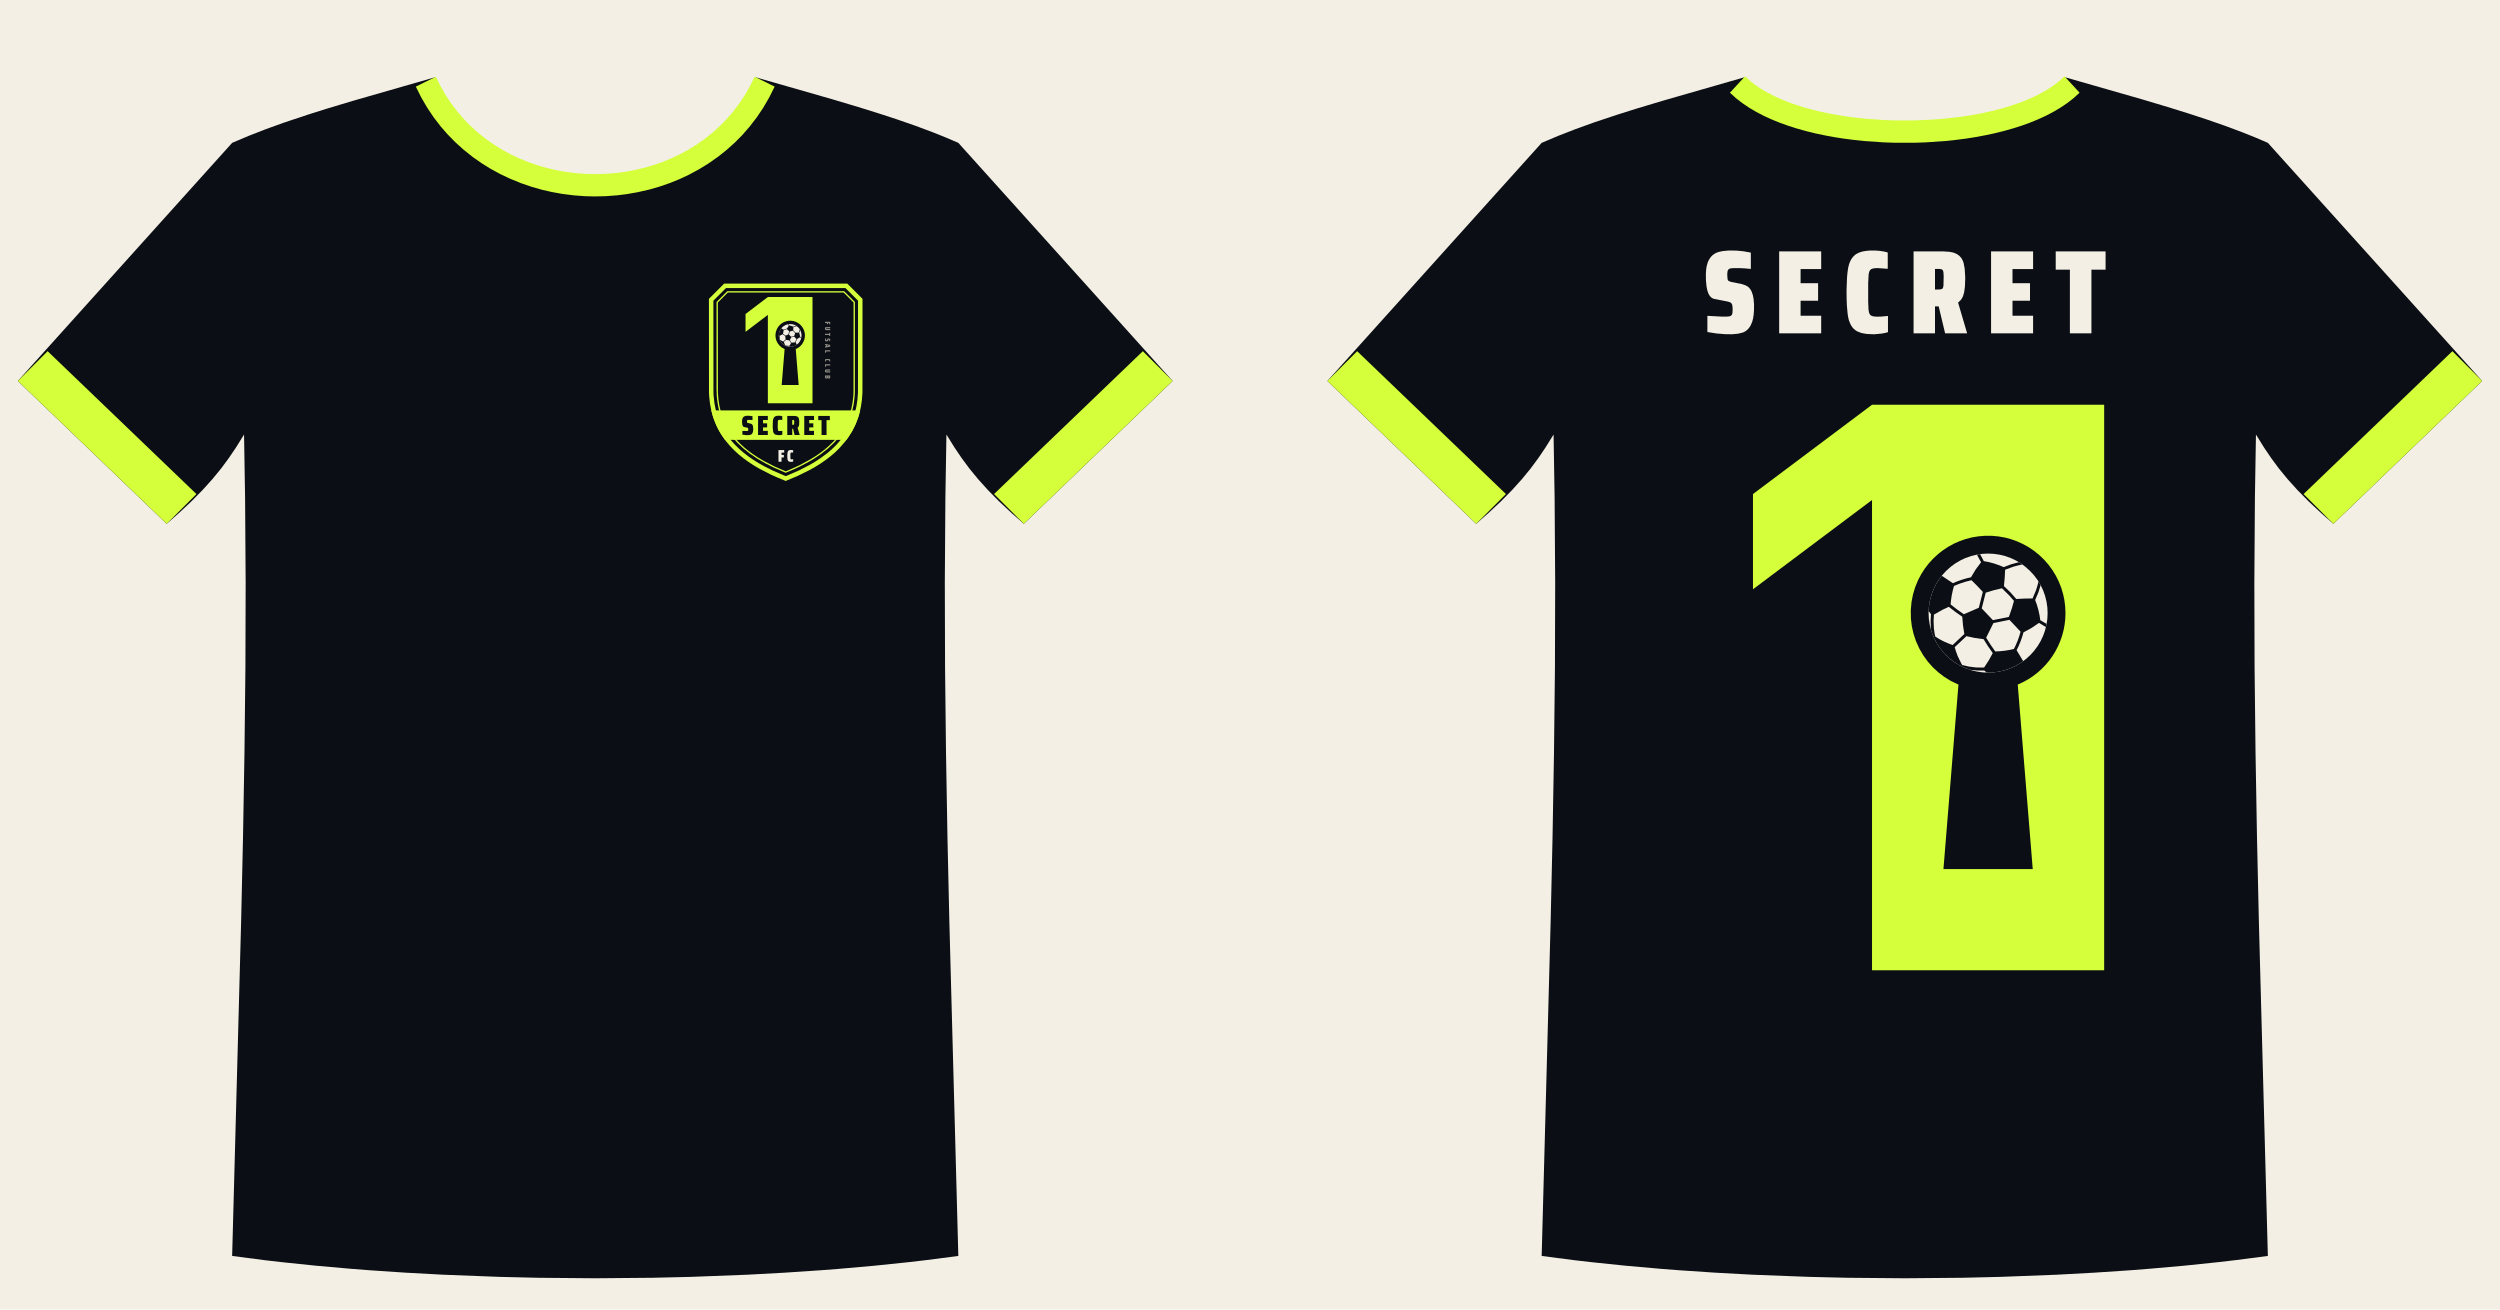
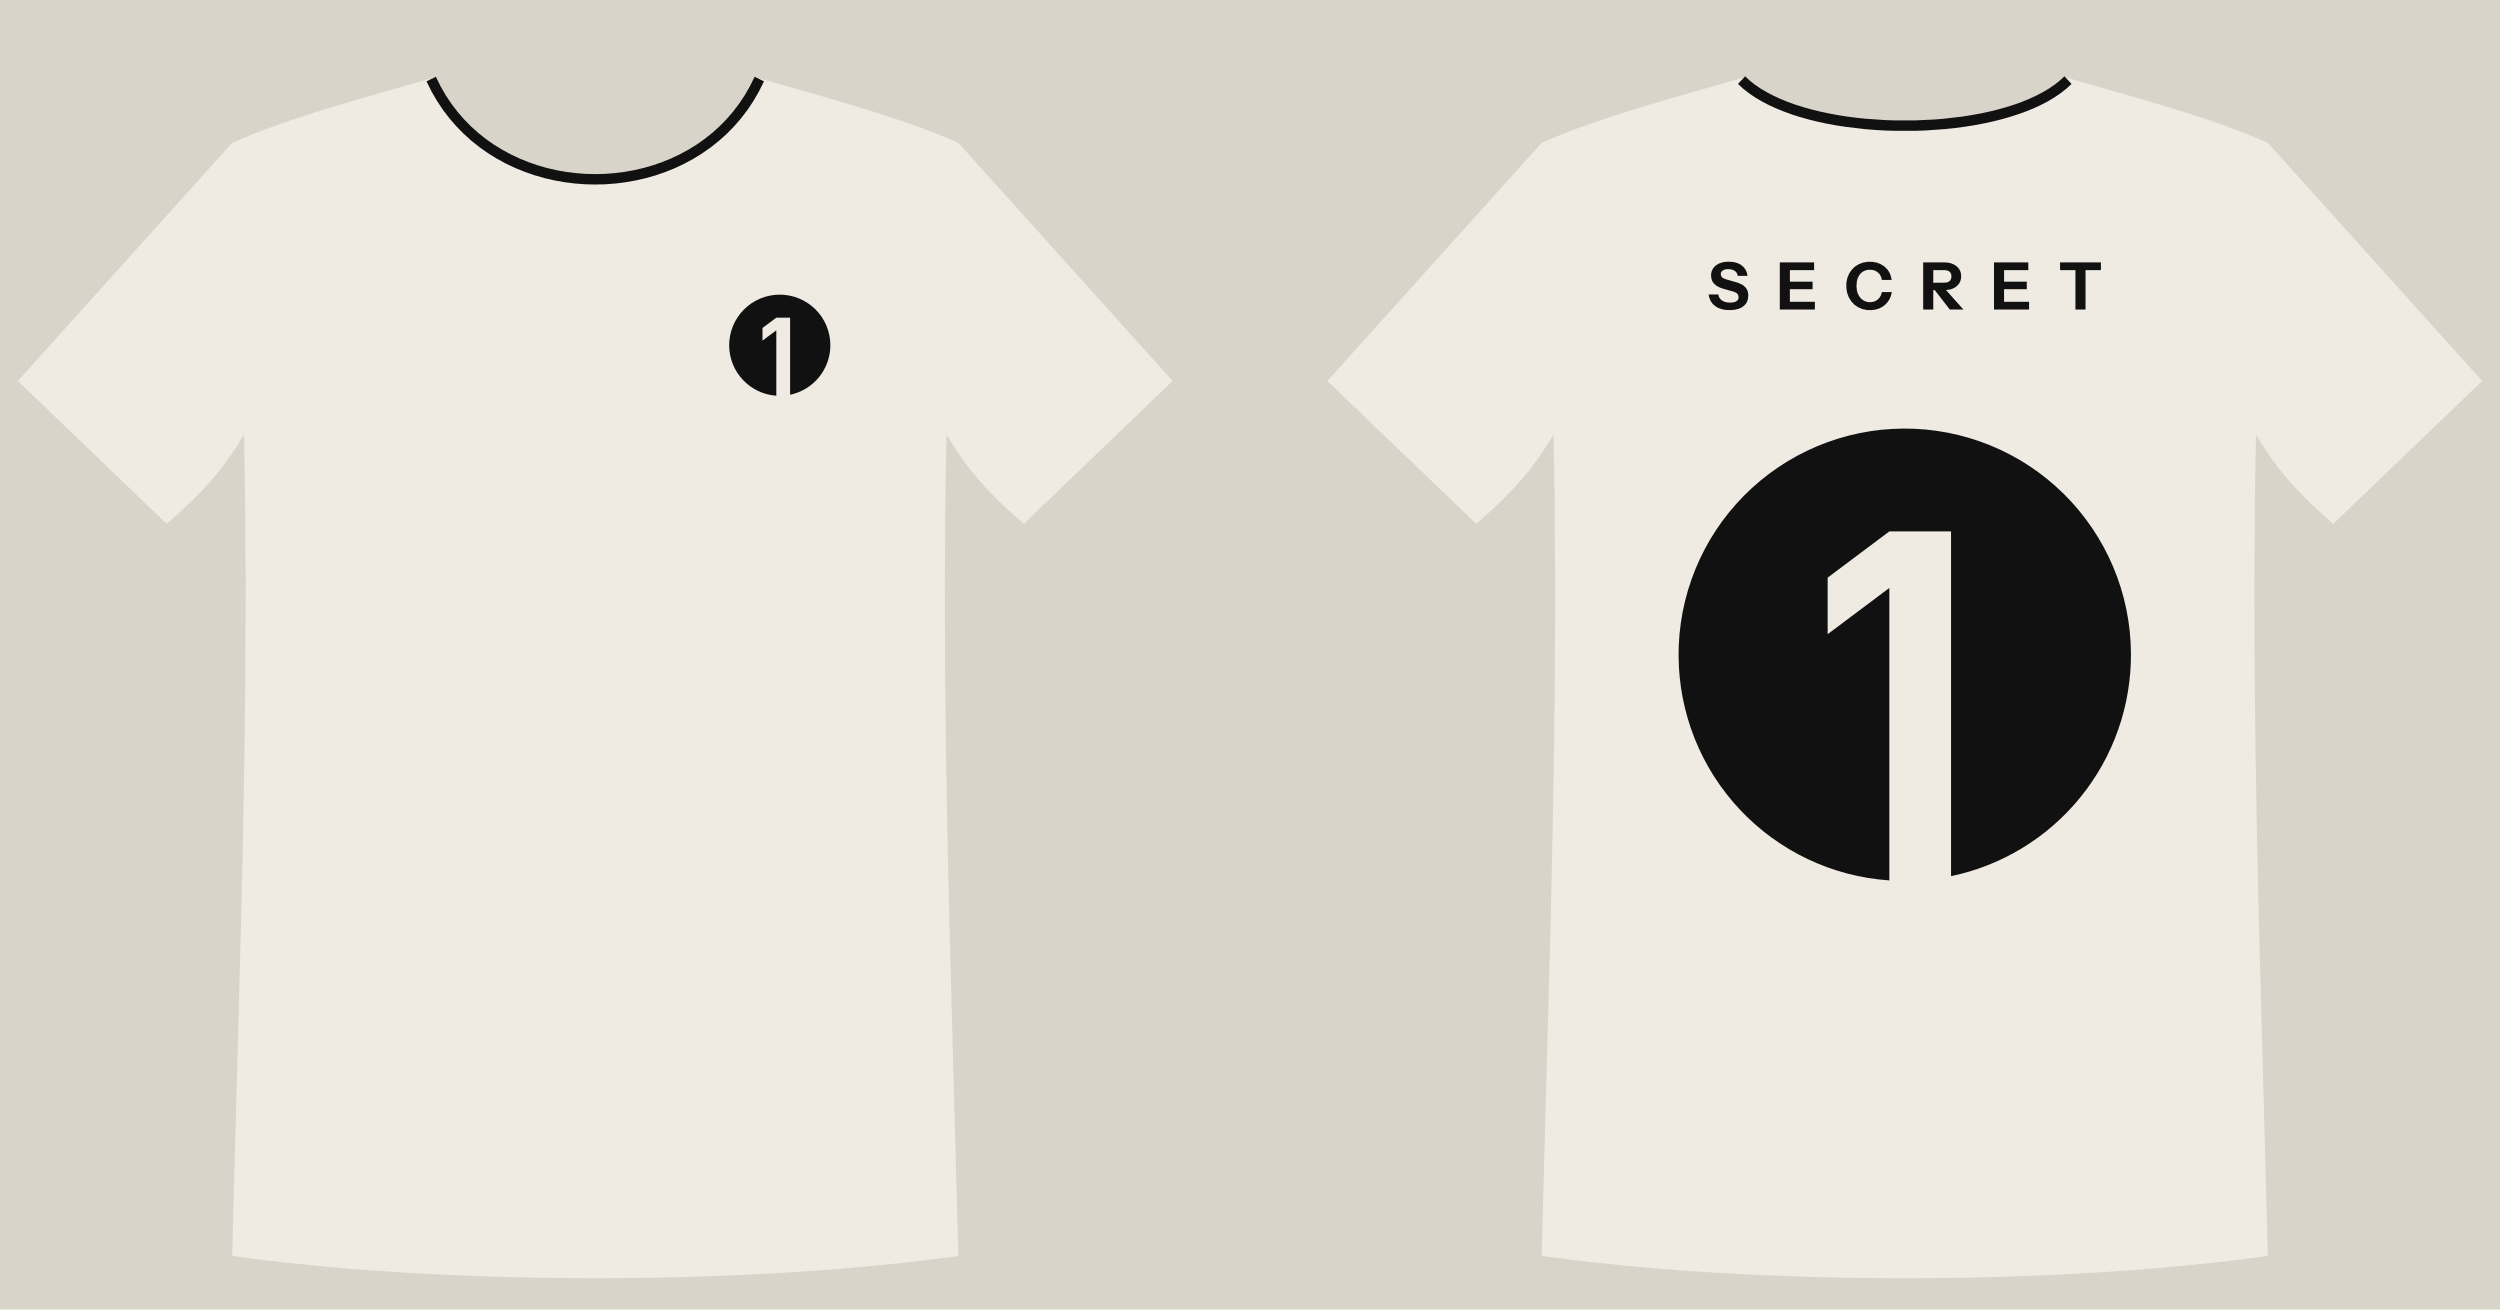
<svg xmlns="http://www.w3.org/2000/svg" viewBox="0 0 840 440">
-   <rect width="840" height="440" fill="#F3EFE4" />
-   <path fill="#0B0E14" fill-rule="evenodd" d="M146 26L147.59 29.22L149.35 32.27L151.27 35.16L153.34 37.88L155.56 40.44L157.92 42.83L160.4 45.06L162.99 47.12L165.7 49.02L168.5 50.75L171.39 52.32L174.37 53.72L177.41 54.96L180.52 56.03L183.69 56.94L186.9 57.68L190.14 58.26L193.41 58.67L196.7 58.92L200 59L203.3 58.92L206.59 58.67L209.86 58.26L213.1 57.68L216.31 56.94L219.48 56.03L222.59 54.96L225.63 53.72L228.61 52.32L231.5 50.75L234.3 49.02L237.01 47.12L239.6 45.06L242.08 42.83L244.44 40.44L246.66 37.88L248.73 35.16L250.65 32.27L252.41 29.22L254 26L279.47 33.3L288.34 35.95L295.09 38.05L301.54 40.16L307.72 42.31L313.62 44.52L317.88 46.23L322 48L394 128L344 176L340.03 172.51L335.67 168.44L331.9 164.61L328.61 160.96L325.71 157.42L323.12 153.92L320.73 150.39L318 146L317.65 167.24L317.46 195.77L317.54 224.41L317.86 253.02L318.35 281.44L318.98 309.54L322 422L311 423.42L305.35 424.08L293.8 425.28L281.93 426.33L275.89 426.8L263.62 427.62L251.15 428.3L232.14 429.03L219.33 429.33L200 429.5L180.67 429.33L167.86 429.03L148.85 428.3L136.38 427.62L124.11 426.8L118.07 426.33L106.2 425.28L94.65 424.08L89 423.43L78 422L81.02 309.54L81.65 281.44L82.14 253.02L82.46 224.41L82.54 195.77L82.35 167.24L82 146L79.27 150.39L76.88 153.92L74.29 157.42L71.39 160.96L68.1 164.61L64.33 168.44L59.97 172.51L56 176L6 128L78 48L83.52 45.66L89.3 43.41L95.33 41.23L103.27 38.58L109.95 36.47L118.72 33.84Z" />
-   <path fill="#D4FF3A" fill-rule="evenodd" d="M141.52 32.71L139.72 29.1L146.45 25.78L148.03 28.98L149.77 32.01L151.68 34.87L153.73 37.56L155.93 40.1L158.26 42.47L160.72 44.68L163.29 46.72L165.97 48.6L168.75 50.32L171.62 51.87L174.57 53.26L177.59 54.49L180.67 55.55L183.81 56.45L187 57.19L190.22 57.76L193.46 58.17L196.73 58.42L200 58.5L203.27 58.42L206.54 58.17L209.78 57.76L213 57.19L216.19 56.45L219.33 55.55L222.41 54.49L225.43 53.26L228.38 51.87L231.25 50.32L234.03 48.6L236.71 46.72L239.28 44.68L241.74 42.47L244.07 40.1L246.27 37.56L248.32 34.87L250.23 32.01L251.97 28.98L253.55 25.78L260.28 29.1L258.48 32.71L256.48 36.15L254.3 39.4L251.94 42.47L249.43 45.35L247.07 47.74L244.28 50.26L241.36 52.6L237.98 54.97L234.83 56.9L231.59 58.65L228.27 60.21L224.87 61.57L221.76 62.65L218.24 63.67L214.33 64.57L210.74 65.2L207.46 65.62L203.47 65.92L199.82 66L196.53 65.92L192.89 65.65L188.91 65.15L185.32 64.5L182.11 63.76L178.59 62.76L175.13 61.57L171.38 60.05L168.06 58.47L164.82 56.7L162.02 54.97L158.97 52.85L155.72 50.26L152.93 47.74L150.27 45.02L148.06 42.47L145.7 39.4L143.52 36.15Z" />
-   <path fill="#D4FF3A" fill-rule="evenodd" d="M394 128L344 176L334 166L384 118Z" />
-   <path fill="#D4FF3A" fill-rule="evenodd" d="M56 176L6 128L16 118L66 166Z" />
-   <path fill="#D4FF3A" fill-rule="evenodd" d="M243.3 95.3L284.7 95.3L289.8 100.4L289.78 131.97L289.6 134.4L289.26 136.72L288.75 138.91L288.44 139.96L287.71 141.98L287.29 142.95L286.35 144.81L285.28 146.57L284.08 148.23L282.07 150.54L280.61 151.97L279.04 153.32L277.39 154.58L275.66 155.78L273.85 156.9L271.98 157.95L268.08 159.88L264 161.6L260.93 160.33L258.93 159.42L255.07 157.43L253.24 156.35L251.47 155.19L249.77 153.96L248.16 152.65L246.65 151.26L245.23 149.79L243.92 148.23L242.72 146.57L241.65 144.81L240.71 142.95L239.91 140.99L239.56 139.96L238.98 137.83L238.55 135.57L238.29 133.2L238.22 131.97L238.2 100.4Z" />
-   <path fill="#0B0E14" fill-rule="evenodd" d="M243.92 96.8L284.08 96.8L288.3 101.02L288.28 131.91L288.11 134.24L287.78 136.44L287.3 138.51L287.01 139.51L286.32 141.41L285.04 144.08L284.03 145.74L282.9 147.3L280.99 149.5L279.59 150.86L278.1 152.15L275.68 153.95L273.97 155.07L272.19 156.13L268.43 158.07L264 159.99L259.57 158.07L256.73 156.63L254.91 155.61L253.16 154.52L251.49 153.37L249.9 152.15L248.41 150.86L247.01 149.5L245.71 148.06L243.97 145.74L242.96 144.08L242.07 142.33L241.32 140.47L240.99 139.51L240.44 137.49L240.03 135.35L239.79 133.09L239.72 131.91L239.7 101.02Z" />
-   <path fill="#D4FF3A" fill-rule="evenodd" d="M240.75 101.46L244.36 97.85L283.64 97.85L287.25 101.46L287.23 131.88L287.17 133.02L286.93 135.2L286.75 136.24L286.29 138.24L285.7 140.12L284.56 142.74L283.65 144.37L282.07 146.66L280.24 148.77L278.17 150.72L275.89 152.52L273.42 154.18L271.67 155.21L268.93 156.66L267.02 157.56L264 158.86L260.02 157.12L257.23 155.71L254.58 154.18L252.11 152.52L249.83 150.72L247.76 148.77L245.93 146.66L244.35 144.37L243.03 141.89L241.99 139.19L241.46 137.25L241.25 136.24L240.93 134.12L240.83 133.02L240.75 130.68ZM283.46 98.3L244.54 98.3L241.2 101.64L241.22 131.86L241.38 134.07L241.69 136.16L242.14 138.12L243.07 140.85L244.27 143.35L245.74 145.65L247.46 147.78L248.74 149.11L250.12 150.38L251.6 151.58L253.17 152.72L254.82 153.8L256.55 154.82L260.21 156.71L264 158.37L266.83 157.15L268.73 156.26L272.32 154.32L274.02 153.26L275.63 152.16L277.15 150.99L278.58 149.75L279.91 148.46L281.14 147.09L282.78 144.91L283.73 143.35L284.56 141.7L285.58 139.05L286.1 137.15L286.48 135.13L286.72 132.98L286.78 131.86L286.8 101.64Z" />
-   <path fill="#D4FF3A" fill-rule="evenodd" d="M284.4 147.8L243.6 147.8L242.17 145.7L241.16 143.89L240.71 142.95L239.91 140.99L239.56 139.96L238.99 137.9L289.01 137.9L288.44 139.96L288.09 140.99L287.29 142.95L286.35 144.81ZM249.44 146.05L250.76 146.21L251.84 146.18L252.43 145.98L252.82 145.55L253.01 144.99L253.08 144.33L253.05 143.46L252.9 142.88L252.7 142.58L252.41 142.4L251.11 142.06L251.02 141.92L251 141.59L251.04 141.23L251.23 141.08L252.84 141.12L252.84 139.84L251.7 139.69L250.64 139.72L250.01 139.93L249.77 140.13L249.57 140.4L249.38 140.93L249.32 141.53L249.38 142.48L249.54 143.07L249.7 143.31L249.93 143.45L251.27 143.76L251.39 143.94L251.41 144.38L251.36 144.69L251.17 144.82L249.44 144.78ZM257.99 146.15L257.99 144.77L256.38 144.77L256.38 143.6L257.75 143.6L257.75 142.23L256.38 142.23L256.38 141.13L257.99 141.13L257.99 139.75L254.71 139.75L254.71 146.15ZM261.72 146.22L262.36 146.17L262.86 146.06L262.86 144.79L261.78 144.83L261.53 144.76L261.41 144.61L261.31 143.58L261.36 141.48L261.47 141.2L261.67 141.09L262.06 141.05L262.84 141.11L262.84 139.84L262.24 139.71L261.55 139.68L260.99 139.73L260.55 139.86L260.23 140.07L259.95 140.44L259.79 140.86L259.68 141.51L259.63 143.49L259.76 144.95L259.9 145.38L260.06 145.66L260.34 145.92L260.71 146.1ZM266.98 146.15L268.7 146.15L267.99 143.75L268.36 143.29L268.52 142.63L268.54 141.38L268.39 140.53L268.24 140.26L268.04 140.05L267.49 139.81L266.97 139.75L264.52 139.75L264.52 146.15L266.19 146.15L266.19 144.05L266.48 144.05ZM273.51 146.15L273.51 144.77L271.9 144.77L271.9 143.6L273.27 143.6L273.27 142.23L271.9 142.23L271.9 141.13L273.51 141.13L273.51 139.75L270.23 139.75L270.23 146.15ZM277.72 146.15L277.72 141.17L278.83 141.17L278.83 139.75L274.93 139.75L274.93 141.17L276.04 141.17L276.04 146.15ZM266.19 142.73L266.19 141.12L266.71 141.15L266.81 141.24L266.86 141.46L266.82 142.57L266.67 142.71Z" />
-   <path fill="#D4FF3A" fill-rule="evenodd" d="M250.5 111.5L250.5 105.5L258 99.8L273 99.8L273 135.5L258 135.5L258 105.8ZM270.45 112.7L270.38 111.85L270.16 111.03L269.81 110.26L269.36 109.61L268.78 108.99L268.1 108.49L267.39 108.13L266.58 107.87L265.8 107.76L264.95 107.78L264.12 107.95L263.33 108.25L262.6 108.69L261.96 109.24L261.42 109.9L261.03 110.58L260.68 111.56L260.55 112.52L260.61 113.49L260.88 114.48L261.32 115.35L261.96 116.16L262.75 116.82L263.63 117.28L262.65 129.35L268.35 129.35L267.37 117.28L268.04 116.95L268.64 116.53L269.17 116.02L269.62 115.45L269.97 114.82L270.24 114.14L270.4 113.43Z" />
-   <path fill="#F3EFE4" fill-rule="evenodd" d="M269.32 112.7L269.25 113.43L269.03 114.16L268.67 114.84L268.2 115.4L267.64 115.87L266.96 116.23L266.23 116.45L265.5 116.53L264.77 116.45L264.04 116.23L263.36 115.87L262.8 115.4L262.33 114.84L261.97 114.16L261.75 113.46L261.68 112.7L261.75 111.97L261.97 111.24L262.33 110.56L262.8 110L263.36 109.53L264.04 109.17L264.74 108.95L265.5 108.88L266.26 108.95L266.96 109.17L267.64 109.53L268.2 110L268.67 110.56L269.03 111.24L269.25 111.97Z" />
-   <path fill="#0B0E14" fill-rule="evenodd" d="M261.7 112.6L261.73 112.07L261.89 111.42L262.15 110.85L262.52 110.3L263.24 110.78L264.4 110.4L265.05 109.43L264.78 108.94L264.98 108.91L265.22 109.36L265.88 109.51L266.5 109.75L267.48 109.43L267.69 109.57L267.91 109.73L268.27 110.07L268.62 110.48L268.2 110L267.71 109.58L266.59 109.91L266.52 110.96L267.31 111.79L268.36 111.76L268.74 110.66L268.88 110.9L268.52 111.86L268.73 112.5L268.85 113.16L269.26 113.4L269.22 113.6L268.77 113.33L267.77 113.94L267.33 115.08L267.75 115.79L267.24 116.11L266.65 116.35L266.03 116.49L265.41 116.52L265.26 116.39L264.33 116.34L263.94 116.19L263.28 115.81L262.73 115.33L262.26 114.73L261.92 114.04L261.82 113.6L261.83 112.77ZM264.43 110.59L264.33 110.61L263.64 110.82L263.3 110.99L263.09 112.14L263.94 112.77L264.9 112.36L265.16 111.34ZM265.35 111.39L265.09 112.4L265.81 113.15L266.83 112.95L267.16 111.91L266.39 111.11ZM265.86 113.34L265.38 114.28L265.96 115.16L267.16 115.01L267.59 113.9L266.87 113.13ZM262.02 112.8L262.04 113.87L262.1 114.21L262.66 114.52L263.22 114.75L263.97 114.04L263.84 112.93L262.98 112.3ZM264.13 114.19L263.35 114.89L263.77 115.92L263.83 116.04L264.26 116.14L265.24 116.2L265.8 115.27L265.21 114.38Z" />
-   <path fill="#F3EFE4" fill-rule="evenodd" d="M265.79 155.2L265.14 155.1L264.93 154.98L264.74 154.77L264.58 154.22L264.53 153.19L264.58 152.16L264.75 151.61L264.93 151.4L265.15 151.28L265.79 151.18L266.5 151.28L266.5 152.06L265.85 152.04L265.7 152.09L265.62 152.18L265.56 152.8L265.59 154.09L265.66 154.26L265.78 154.33L266.51 154.32L266.51 155.09ZM261.57 155.15L261.57 151.23L263.49 151.23L263.49 152.07L262.6 152.07L262.6 152.86L263.37 152.86L263.37 153.7L262.6 153.7L262.6 155.15Z" />
-   <path fill="#8E8B84" fill-rule="evenodd" d="M277.87 108.54L277.2 108.54L277.2 108.13L278.95 108.13L278.95 108.97L278.61 108.97L278.61 108.54L278.22 108.54L278.22 108.91L277.87 108.91ZM278.59 112.56L277.2 112.56L277.2 112.15L278.59 112.15L278.59 111.83L278.95 111.83L278.95 112.87L278.59 112.87ZM277.22 113.77L277.55 113.74L277.54 114.24L277.7 114.31L277.87 114.27L277.96 113.88L278.06 113.77L278.41 113.71L278.76 113.77L278.9 113.88L278.96 114.04L278.93 114.65L278.61 114.65L278.62 114.19L278.45 114.12L278.31 114.15L278.22 114.52L278.1 114.66L277.76 114.72L277.38 114.65L277.26 114.56L277.2 114.4ZM278.95 115.88L278.95 116.48L277.2 116.81L277.2 116.4L277.53 116.35L277.53 116L277.2 115.95L277.2 115.54ZM277.87 116.05L277.87 116.29L278.58 116.18ZM277.56 118.1L277.56 118.52L277.2 118.52L277.2 117.69L278.95 117.69L278.95 118.1ZM277.21 120.91L277.3 120.74L277.48 120.64L277.8 120.6L278.72 120.66L278.9 120.8L278.97 121.08L278.93 121.45L278.61 121.45L278.61 121.11L278.49 121.02L277.6 121.04L277.53 121.15L277.54 121.46L277.23 121.46ZM277.56 123.22L277.2 123.22L277.2 122.39L278.95 122.39L278.95 122.8L277.56 122.8ZM277.2 126.78L277.2 126.15L278.95 126.15L278.95 126.9L278.87 127.07L278.73 127.17L278.29 127.18L278.09 126.97L277.92 127.18L277.49 127.2L277.27 127.06ZM277.9 126.78L277.92 126.55L277.55 126.55L277.56 126.77ZM278.59 126.77L278.61 126.55L278.25 126.55L278.27 126.76ZM278.95 110.54L278.95 110.95L277.44 110.91L277.24 110.77L277.18 110.41L277.24 110.06L277.43 109.92L278.95 109.88L278.95 110.29L277.54 110.32L277.55 110.52ZM278.95 124.77L278.95 125.18L277.44 125.14L277.24 125L277.18 124.64L277.24 124.29L277.43 124.14L278.95 124.11L278.95 124.51L277.54 124.55L277.55 124.74Z" />
-   <path fill="#0B0E14" fill-rule="evenodd" d="M586 26L587.59 27.46L589.35 28.85L591.27 30.16L593.34 31.4L595.56 32.56L597.92 33.65L600.4 34.66L602.99 35.6L605.7 36.46L608.5 37.25L611.39 37.96L614.37 38.6L617.41 39.16L620.52 39.65L623.69 40.06L630.14 40.66L633.41 40.85L640 41L646.59 40.85L649.86 40.66L656.31 40.06L659.48 39.65L662.59 39.16L665.63 38.6L668.61 37.96L671.5 37.25L674.3 36.46L677.01 35.6L679.6 34.66L682.08 33.65L684.44 32.56L686.66 31.4L688.73 30.16L690.65 28.85L692.41 27.46L694 26L719.47 33.3L728.34 35.95L735.09 38.05L741.54 40.16L747.72 42.31L753.62 44.52L757.88 46.23L762 48L834 128L784 176L780.03 172.51L775.67 168.44L771.9 164.61L768.61 160.96L765.71 157.42L763.12 153.92L760.73 150.39L758 146L757.65 167.24L757.46 195.77L757.54 224.41L757.86 253.02L758.35 281.44L758.98 309.54L762 422L751 423.42L745.35 424.08L733.8 425.28L721.93 426.33L715.89 426.8L703.62 427.62L691.15 428.3L672.14 429.03L659.33 429.33L640 429.5L620.67 429.33L607.86 429.03L588.85 428.3L576.38 427.62L564.11 426.8L558.07 426.33L546.2 425.28L534.65 424.08L529 423.43L518 422L521.02 309.54L521.65 281.44L522.14 253.02L522.46 224.41L522.54 195.77L522.35 167.24L522 146L519.27 150.39L516.88 153.92L514.29 157.42L511.39 160.96L508.1 164.61L504.33 168.44L499.97 172.51L496 176L446 128L518 48L523.52 45.66L529.3 43.41L535.33 41.23L543.27 38.58L549.95 36.47L558.72 33.84Z" />
-   <path fill="#D4FF3A" fill-rule="evenodd" d="M583.25 32.96L581.26 31.15L586.34 25.63L587.91 27.08L589.64 28.45L591.54 29.74L593.59 30.96L595.78 32.11L598.12 33.19L600.57 34.2L603.15 35.13L605.84 35.98L608.63 36.77L611.51 37.48L614.47 38.11L617.5 38.67L620.6 39.16L623.75 39.57L626.94 39.9L633.43 40.35L636.71 40.46L643.29 40.46L649.83 40.16L653.06 39.9L659.4 39.16L662.5 38.67L665.53 38.11L668.49 37.48L671.37 36.77L674.16 35.98L676.85 35.13L679.43 34.2L681.88 33.19L684.22 32.11L686.41 30.96L688.46 29.74L690.36 28.45L692.09 27.08L693.66 25.63L698.74 31.15L696.75 32.96L694.6 34.63L692.32 36.17L689.9 37.6L687.37 38.92L684.73 40.13L681.98 41.25L679.13 42.27L676.43 43.13L673.39 43.99L670.07 44.81L666.9 45.48L663.67 46.08L660.56 46.57L657.22 47L653.67 47.38L646.99 47.84L643.38 47.96L636.62 47.96L633.01 47.84L626.33 47.38L622.96 47.02L619.44 46.57L616.14 46.05L613.1 45.48L609.93 44.81L606.83 44.05L603.57 43.13L600.87 42.27L598.02 41.25L595.27 40.13L592.63 38.92L590.1 37.6L587.68 36.17L585.4 34.63Z" />
-   <path fill="#D4FF3A" fill-rule="evenodd" d="M834 128L784 176L774 166L824 118Z" />
-   <path fill="#D4FF3A" fill-rule="evenodd" d="M496 176L446 128L456 118L506 166Z" />
-   <path fill="#F3EFE4" fill-rule="evenodd" d="M573.68 111.56L573.68 106.12L578.62 106.39L580.23 106.38L581.11 106.29L581.6 106.1L581.94 105.72L582.09 105.22L582.16 104.26L582.14 103.27L582.04 102.5L581.88 102.08L581.55 101.71L581.12 101.5L580.43 101.31L575.78 100.39L575.16 100.08L574.81 99.78L574.49 99.42L574.08 98.75L573.67 97.62L573.39 96.23L573.19 94.11L573.17 92.15L573.25 90.76L573.42 89.53L573.81 88.13L574.22 87.26L574.71 86.52L575.07 86.09L575.47 85.71L576.12 85.24L576.6 84.98L577.36 84.69L578.83 84.36L580.91 84.17L583.4 84.2L585.77 84.43L588.28 84.88L588.28 90.36L586.2 90.17L584.43 90.09L582.48 90.09L581.37 90.19L580.88 90.41L580.55 90.83L580.41 91.4L580.36 92.4L580.46 93.8L580.62 94.18L580.84 94.41L581.65 94.73L585.07 95.4L586.46 95.85L587.18 96.24L587.69 96.66L588.14 97.23L588.54 97.94L588.96 99.17L589.2 100.42L589.35 102.26L589.34 104.19L589.23 105.71L589.03 107.03L588.73 108.17L588.19 109.4L587.87 109.91L587.34 110.58L586.55 111.26L585.64 111.72L584.01 112.12L582 112.31L579.61 112.28L576.69 112.04ZM611.92 106.08L611.92 112L597.8 112L597.8 84.48L611.92 84.48L611.92 90.4L605 90.4L605 95.16L610.88 95.16L610.88 101.04L605 101.04L605 106.08ZM629.65 112.32L627.21 112.21L625.47 111.9L624.07 111.36L623.5 111.02L622.76 110.39L622.33 109.89L621.79 109.02L621.24 107.65L621.04 106.86L620.81 105.5L620.55 102.64L620.47 100.58L620.44 97.44L620.6 93.23L620.76 91.52L620.97 90.07L621.26 88.85L621.52 88.12L621.99 87.16L622.58 86.33L623.28 85.65L623.82 85.28L624.77 84.82L625.9 84.48L627.23 84.27L628.21 84.19L629.88 84.17L631.49 84.28L633.2 84.55L634.28 84.84L634.28 90.32L630.91 90.08L629.91 90.12L629.23 90.24L628.63 90.49L628.31 90.81L628.07 91.28L627.87 92.1L627.71 95.09L627.71 101.39L627.82 104L627.94 104.76L628.12 105.36L628.38 105.79L628.63 106L629.09 106.21L629.72 106.34L630.53 106.4L631.92 106.38L634.36 106.16L634.36 111.6L633.48 111.85L632.2 112.09ZM660.96 112L653.56 112L651.4 102.96L650.16 102.96L650.16 112L642.96 112L642.96 84.48L653.08 84.48L655.06 84.61L656.38 84.88L657.45 85.33L658.3 85.92L658.83 86.48L659.13 86.89L659.5 87.59L659.78 88.38L660.14 90.31L660.32 93.24L660.23 96.14L659.97 98.13L659.59 99.48L659.25 100.18L658.83 100.8L657.92 101.68ZM650.16 90.36L650.16 97.28L651.59 97.27L652.3 97.17L652.58 97.04L652.78 96.8L652.92 96.42L653.01 95.9L653.07 92.88L653.02 91.71L652.9 91.04L652.66 90.64L652.27 90.45L651.61 90.37ZM683.12 106.08L683.12 112L669 112L669 84.48L683.12 84.48L683.12 90.4L676.2 90.4L676.2 95.16L682.08 95.16L682.08 101.04L676.2 101.04L676.2 106.08ZM702.72 90.6L702.72 112L695.48 112L695.48 90.6L690.72 90.6L690.72 84.48L707.48 84.48L707.48 90.6Z" />
-   <path fill="#D4FF3A" fill-rule="evenodd" d="M589 198L589 166L629 136L707 136L707 326L629 326L629 168ZM694 206L693.9 203.77L693.62 201.55L693.22 199.68L692.59 197.54L691.77 195.46L690.78 193.46L689.62 191.56L688.3 189.75L686.83 188.07L685.22 186.52L683.49 185.12L681.64 183.86L679.69 182.78L677.65 181.86L675.55 181.12L673.7 180.63L671.5 180.24L669.28 180.03L667.04 180.02L664.82 180.2L662.62 180.56L660.45 181.12L658.35 181.86L656.6 182.63L654.63 183.7L652.77 184.93L651.26 186.11L649.62 187.62L648.11 189.26L646.74 191.03L645.54 192.91L644.5 194.88L643.52 197.24L642.78 199.68L642.28 202.19L642.02 205.04L642.07 207.91L642.38 210.45L642.94 212.93L643.74 215.36L644.92 217.97L646.21 220.18L647.7 222.25L649.39 224.16L651.26 225.89L653.29 227.44L655.46 228.78L658.04 230.02L653 292L683 292L677.96 230.02L679.69 229.22L681.37 228.3L682.97 227.26L684.49 226.1L685.93 224.83L687.26 223.46L688.5 222L689.62 220.44L690.62 218.82L691.5 217.12L692.26 215.36L692.88 213.55L693.37 211.7L693.72 209.81L693.93 207.91Z" />
-   <path fill="#F3EFE4" fill-rule="evenodd" d="M688 206L687.91 207.92L687.63 209.82L687.13 211.85L686.48 213.65L685.66 215.39L684.68 217.04L683.43 218.72L682.14 220.14L680.72 221.43L679.18 222.58L677.39 223.66L675.65 224.48L673.68 225.18L671.82 225.63L669.92 225.91L668 226L666.08 225.91L664.18 225.63L662.32 225.18L660.35 224.48L658.61 223.66L656.96 222.68L655.41 221.54L653.86 220.14L652.57 218.72L651.32 217.04L650.34 215.39L649.52 213.65L648.87 211.85L648.37 209.82L648.09 207.92L648 206L648.09 204.08L648.37 202.18L648.87 200.15L649.52 198.35L650.34 196.61L651.32 194.96L652.57 193.28L653.86 191.86L655.41 190.46L656.96 189.32L658.61 188.34L660.35 187.52L662.32 186.82L664.18 186.37L666.08 186.09L668 186L669.92 186.09L671.82 186.37L673.68 186.82L675.65 187.52L677.39 188.34L679.04 189.32L680.59 190.46L682.14 191.86L683.43 193.28L684.68 194.96L685.66 196.61L686.48 198.35L687.13 200.15L687.63 202.18L687.91 204.08Z" />
-   <path fill="#0B0E14" fill-rule="evenodd" d="M648.01 205.31L648.03 204.95L648.27 202.7L648.64 200.99L649.15 199.32L649.8 197.71L650.51 196.3L651.42 194.82L652.43 193.45L656.18 195.96L657.51 195.39L659.15 194.8L660.82 194.31L662.25 193.97L663.83 191.34L665.64 188.92L664.24 186.36L665.3 186.18L666.56 188.54L668.14 188.84L669.97 189.32L671.75 189.93L673.24 190.55L675.79 189.59L678.35 188.89L679.47 189.62L680.59 190.46L681.64 191.37L682.51 192.23L683.43 193.28L684.3 194.41L683.19 193.03L682.11 191.88L680.97 190.82L679.53 189.67L678.11 189.97L676.49 190.41L673.72 191.43L673.58 194.16L673.32 196.92L675.48 199.01L677.46 201.26L680.23 201.12L682.95 201.08L684.09 198.34L684.59 196.74L684.93 195.36L685.66 196.61L684.88 199.09L683.81 201.6L684.37 203.12L684.9 204.94L685.3 206.79L685.53 208.38L687.67 209.64L687.44 210.69L685.1 209.29L682.59 211L679.89 212.48L679.48 213.89L678.9 215.54L678.22 217.16L677.58 218.46L679.79 222.16L678.45 223.05L677.08 223.82L675.65 224.48L674.01 225.07L672.33 225.53L670.78 225.81L669.22 225.96L667.55 225.99L666.74 225.3L664.42 225.3L661.88 225.04L659.87 224.27L658.15 223.41L656.53 222.38L654.88 221.09L653.49 219.77L652.13 218.18L651.04 216.6L650.02 214.77L649.27 213L648.86 211.8L648.75 210.72L648.68 208.66L648.81 206.37ZM672.65 197.66L669.89 198.32L667.2 199.14L665.86 204.43L669.61 208.37L674.96 207.29L675.27 206.46L676.03 204.25L676.69 201.89L675.03 199.99ZM675.17 208.26L669.78 209.36L667.35 214.27L668.81 216.6L670.4 218.88L671.82 218.82L673.53 218.65L675.23 218.38L676.67 218.05L677.31 216.75L677.97 215.18L678.52 213.59L678.91 212.25ZM658.27 196.17L656.54 196.89L656.15 198.31L655.79 199.99L655.54 201.68L655.41 203.09L657.6 204.8L659.85 206.38L664.88 204.21L666.23 198.88L664.37 196.89L662.42 194.95L660.27 195.5ZM654.86 203.94L654.74 203.92L652.64 204.9L649.8 206.51L649.68 208.67L649.79 211.14L649.99 212.62L650.23 213.87L651.57 214.71L653.15 215.54L654.77 216.24L656.09 216.73L660.02 213.03L659.57 210.15L659.32 207.22L657.01 205.6ZM660.71 213.75L656.78 217.45L657.18 218.8L657.79 220.45L658.95 222.85L659.29 223.45L661.5 223.96L663.98 224.27L666.65 224.3L668.23 221.89L669.57 219.44L667.98 217.15L666.48 214.76L663.57 214.36Z" />
+   <rect width="840" height="440" fill="#D9D4CA" />
+   <path fill="#EFEBE3" fill-rule="evenodd" d="M146 26L147.59 29.22L149.35 32.27L151.27 35.16L153.34 37.88L155.56 40.44L157.92 42.83L160.4 45.06L162.99 47.12L165.7 49.02L168.5 50.75L171.39 52.32L174.37 53.72L177.41 54.96L180.52 56.03L183.69 56.94L186.9 57.68L190.14 58.26L193.41 58.67L196.7 58.92L200 59L203.3 58.92L206.59 58.67L209.86 58.26L213.1 57.68L216.31 56.94L219.48 56.03L222.59 54.96L225.63 53.72L228.61 52.32L231.5 50.75L234.3 49.02L237.01 47.12L239.6 45.06L242.08 42.83L244.44 40.44L246.66 37.88L248.73 35.16L250.65 32.27L252.41 29.22L254 26L279.47 33.3L288.34 35.95L295.09 38.05L301.54 40.16L307.72 42.31L313.62 44.52L317.88 46.23L322 48L394 128L344 176L340.03 172.51L335.67 168.44L331.9 164.61L328.61 160.96L325.71 157.42L323.12 153.92L320.73 150.39L318 146L317.65 167.24L317.46 195.77L317.54 224.41L317.86 253.02L318.35 281.44L318.98 309.54L322 422L311 423.42L305.35 424.08L293.8 425.28L281.93 426.33L275.89 426.8L263.62 427.62L251.15 428.3L232.14 429.03L219.33 429.33L200 429.5L180.67 429.33L167.86 429.03L148.85 428.3L136.38 427.62L124.11 426.8L118.07 426.33L106.2 425.28L94.65 424.08L89 423.43L78 422L81.02 309.54L81.65 281.44L82.14 253.02L82.46 224.41L82.54 195.77L82.35 167.24L82 146L79.27 150.39L76.88 153.92L74.29 157.42L71.39 160.96L68.1 164.61L64.33 168.44L59.97 172.51L56 176L6 128L78 48L83.52 45.66L89.3 43.41L95.33 41.23L103.27 38.58L109.95 36.47L118.72 33.84Z" />
+   <path fill="#111111" fill-rule="evenodd" d="M144.99 30.72L143.31 27.33L146.45 25.78L148.03 28.98L149.77 32.01L151.68 34.87L153.73 37.56L155.93 40.1L158.26 42.47L160.72 44.68L163.29 46.72L165.97 48.6L168.75 50.32L171.62 51.87L174.57 53.26L177.59 54.49L180.67 55.55L183.81 56.45L187 57.19L190.22 57.76L193.46 58.17L196.73 58.42L200 58.5L203.27 58.42L206.54 58.17L209.78 57.76L213 57.19L216.19 56.45L219.33 55.55L222.41 54.49L225.43 53.26L228.38 51.87L231.25 50.32L234.03 48.6L236.71 46.72L239.28 44.68L241.74 42.47L244.07 40.1L246.27 37.56L248.32 34.87L250.23 32.01L251.97 28.98L253.55 25.78L256.69 27.33L255.01 30.72L253.15 33.93L251.12 36.98L248.92 39.85L246.58 42.54L244.09 45.06L241.61 47.29L238.87 49.47L235.88 51.57L232.93 53.39L229.89 55.03L226.76 56.5L223.56 57.79L220.45 58.87L217.14 59.82L213.63 60.63L210.23 61.23L206.96 61.65L203.37 61.92L199.92 62L196.63 61.92L193.19 61.66L189.61 61.21L186.22 60.6L183.01 59.86L179.7 58.91L176.44 57.79L173.09 56.43L169.96 54.96L166.92 53.3L164.12 51.57L161.27 49.58L158.39 47.29L155.78 44.93L153.3 42.4L151.08 39.85L148.88 36.98L146.85 33.93Z" />
+   <path fill="#111111" fill-rule="evenodd" d="M279 115.9L278.95 117.35L278.77 118.8L278.46 120.23L278.04 121.63L277.5 122.98L276.84 124.29L276.08 125.53L275.21 126.7L274.24 127.8L273.18 128.8L272.04 129.72L270.83 130.53L269.55 131.23L268.22 131.82L266.83 132.3L265.48 132.64L265.48 106.73L260.84 106.73L256.2 110.2L256.2 114.45L260.84 110.98L260.84 132.96L259.2 132.77L257.67 132.44L256.17 131.97L254.73 131.37L253.35 130.63L252.04 129.78L250.82 128.8L249.62 127.65L248.6 126.46L247.69 125.18L246.86 123.74L246.22 122.31L245.7 120.83L245.33 119.32L245.08 117.67L245 116.1L245.07 114.44L245.31 112.79L245.7 111.17L246.25 109.59L246.96 108.08L247.81 106.64L248.79 105.3L249.91 104.05L251.13 102.93L252.47 101.92L253.89 101.06L255.4 100.33L256.97 99.76L258.58 99.35L260.23 99.09L261.9 99L263.56 99.07L265.21 99.31L266.83 99.7L268.41 100.25L269.92 100.96L271.36 101.81L272.7 102.79L273.95 103.91L275.07 105.13L276.08 106.47L276.94 107.89L277.67 109.4L278.24 110.97L278.65 112.58L278.91 114.23Z" />
+   <path fill="#EFEBE3" fill-rule="evenodd" d="M586 26L587.59 27.46L589.35 28.85L591.27 30.16L593.34 31.4L595.56 32.56L597.92 33.65L600.4 34.66L602.99 35.6L605.7 36.46L608.5 37.25L611.39 37.96L614.37 38.6L617.41 39.16L620.52 39.65L623.69 40.06L630.14 40.66L633.41 40.85L640 41L646.59 40.85L649.86 40.66L656.31 40.06L659.48 39.65L662.59 39.16L665.63 38.6L668.61 37.96L671.5 37.25L674.3 36.46L677.01 35.6L679.6 34.66L682.08 33.65L684.44 32.56L686.66 31.4L688.73 30.16L690.65 28.85L692.41 27.46L694 26L719.47 33.3L728.34 35.95L735.09 38.05L741.54 40.16L747.72 42.31L753.62 44.52L757.88 46.23L762 48L834 128L784 176L780.03 172.51L775.67 168.44L771.9 164.61L768.61 160.96L765.71 157.42L763.12 153.92L760.73 150.39L758 146L757.65 167.24L757.46 195.77L757.54 224.41L757.86 253.02L758.35 281.44L758.98 309.54L762 422L751 423.42L745.35 424.08L733.8 425.28L721.93 426.33L715.89 426.8L703.62 427.62L691.15 428.3L672.14 429.03L659.33 429.33L640 429.5L620.67 429.33L607.86 429.03L588.85 428.3L576.38 427.62L564.11 426.8L558.07 426.33L546.2 425.28L534.65 424.08L529 423.43L518 422L521.02 309.54L521.65 281.44L522.14 253.02L522.46 224.41L522.54 195.77L522.35 167.24L522 146L519.27 150.39L516.88 153.92L514.29 157.42L511.39 160.96L508.1 164.61L504.33 168.44L499.97 172.51L496 176L446 128L518 48L523.52 45.66L529.3 43.41L535.33 41.23L543.27 38.58L549.95 36.47L558.72 33.84Z" />
+   <path fill="#111111" fill-rule="evenodd" d="M585.73 29.82L583.97 28.21L586.34 25.63L587.91 27.08L589.64 28.45L591.54 29.74L593.59 30.96L595.78 32.11L598.12 33.19L600.57 34.2L603.15 35.13L605.84 35.98L608.63 36.77L611.51 37.48L614.47 38.11L617.5 38.67L620.6 39.16L623.75 39.57L626.94 39.9L633.43 40.35L636.71 40.46L643.29 40.46L649.83 40.16L653.06 39.9L659.4 39.16L662.5 38.67L665.53 38.11L668.49 37.48L671.37 36.77L674.16 35.98L676.85 35.13L679.43 34.2L681.88 33.19L684.22 32.11L686.41 30.96L688.46 29.74L690.36 28.45L692.09 27.08L693.66 25.63L696.03 28.21L694.27 29.82L692.34 31.33L690.27 32.74L688.05 34.06L685.7 35.29L683.22 36.43L680.62 37.48L678.03 38.42L675.11 39.35L672.22 40.16L669.24 40.9L666.18 41.55L663.05 42.13L659.94 42.61L656.63 43.05L653.35 43.39L646.76 43.85L643.33 43.96L636.67 43.96L633.31 43.85L629.97 43.66L626.58 43.38L620.14 42.62L616.95 42.13L613.82 41.55L610.68 40.88L607.78 40.16L604.89 39.35L602.08 38.46L599.38 37.48L596.66 36.37L594.3 35.29L591.95 34.06L589.73 32.74L587.66 31.33Z" />
+   <path fill="#111111" fill-rule="evenodd" d="M581.59 104.19L579.91 104.13L578.76 103.95L577.41 103.5L576.52 103.01L575.53 102.18L574.79 101.16L574.3 99.96L574.09 98.94L577.35 98.94L577.58 99.78L577.83 100.22L578.16 100.61L578.58 100.95L579.07 101.24L579.62 101.45L580.21 101.6L581.52 101.69L582.69 101.53L583.09 101.39L583.53 101.14L583.87 100.82L584.03 100.55L584.17 100.02L584.11 99.4L583.9 98.88L583.51 98.47L582.64 98.04L578.95 97L578.07 96.69L577.3 96.34L576.65 95.94L575.95 95.34L575.44 94.66L575.17 94.09L574.93 93.03L574.94 91.96L575.15 91.05L575.64 90.09L576.39 89.28L577.35 88.65L578.53 88.2L579.64 87.99L580.87 87.92L582.36 88.02L583.67 88.35L584.8 88.88L585.73 89.62L586.44 90.5L586.92 91.53L587.16 92.69L583.91 92.69L583.6 91.81L583.36 91.45L583.07 91.15L582.32 90.71L581.39 90.47L580.35 90.43L579.39 90.61L578.67 91L578.29 91.47L578.17 91.95L578.23 92.53L578.49 93.03L578.82 93.36L579.78 93.8L583.99 95.01L585.29 95.6L585.9 96.01L586.54 96.63L587 97.33L587.3 98.13L587.43 99.27L587.29 100.54L586.89 101.63L586.58 102.1L586.21 102.53L585.28 103.26L584.12 103.78L582.76 104.09ZM601.4 101.4L609.8 101.4L609.8 104L598.01 104L598.01 88.16L609.54 88.16L609.54 90.76L601.4 90.76L601.4 94.63L609.03 94.63L609.03 97.18L601.4 97.18ZM659.7 104L655.13 104L650.09 97.49L649.58 97.49L649.58 104L646.19 104L646.19 88.16L653.52 88.16L654.67 88.27L655.5 88.46L656.45 88.83L657.26 89.33L657.92 89.95L658.35 90.53L658.59 91.01L658.78 91.53L658.92 92.26L658.95 93.04L658.86 93.79L658.72 94.32L658.44 94.97L658.15 95.42L657.67 95.96L657.26 96.32L656.62 96.73L655.9 97.06L655.3 97.25L653.87 97.47ZM649.58 90.76L649.58 95L653.84 94.96L654.39 94.82L654.75 94.66L655.14 94.36L655.43 93.98L655.67 93.28L655.65 92.32L655.37 91.64L655.06 91.3L654.76 91.09L654.27 90.89L653.53 90.77ZM681.77 101.4L681.77 104L669.98 104L669.98 88.16L681.51 88.16L681.51 90.76L673.37 90.76L673.37 94.63L681 94.63L681 97.18L673.37 97.18L673.37 101.4ZM700.74 90.76L700.74 104L697.35 104L697.35 90.76L692.18 90.76L692.18 88.16L705.91 88.16L705.91 90.76ZM628.83 104.2L627.32 104.17L625.75 103.85L624.32 103.23L623.07 102.36L622.03 101.25L621.21 99.93L620.65 98.42L620.37 96.77L620.39 95.02L620.7 93.4L621.3 91.95L622.14 90.68L623.22 89.61L624.49 88.8L625.95 88.24L627.55 87.97L629.11 87.97L630.64 88.25L631.82 88.7L633.06 89.46L634.09 90.45L634.78 91.44L635.28 92.56L635.61 94.06L632.31 94.06L632.15 93.37L631.92 92.76L631.61 92.22L631.22 91.76L630.76 91.37L630.26 91.07L629.72 90.84L628.94 90.66L627.75 90.65L627.21 90.74L626.55 90.95L625.94 91.26L625.52 91.56L625.15 91.91L624.71 92.46L624.19 93.45L623.88 94.63L623.78 96.23L623.92 97.59L624.2 98.59L624.73 99.61L625.42 100.43L626.28 101.04L626.92 101.32L627.79 101.51L628.75 101.52L629.52 101.38L630.05 101.18L630.56 100.91L631.32 100.27L631.89 99.42L632.13 98.81L632.31 98.13L635.65 98.13L635.36 99.39L634.88 100.52L634.21 101.54L633.39 102.41L632.43 103.12L631.33 103.67L630.13 104.03Z" />
+   <path fill="#111111" fill-rule="evenodd" d="M716 219.53L715.95 222.8L715.76 226.06L715.43 229.3L714.96 232.53L714.35 235.74L713.61 238.92L712.73 242.06L711.71 245.16L710.57 248.22L709.29 251.22L707.89 254.17L706.36 257.05L704.7 259.87L702.93 262.61L701.04 265.27L699.04 267.85L696.93 270.34L694.72 272.74L692.41 275.04L689.99 277.24L687.49 279.34L684.9 281.32L682.22 283.19L679.47 284.95L676.65 286.58L673.75 288.09L670.8 289.48L667.79 290.74L664.72 291.87L661.61 292.86L658.47 293.72L655.55 294.39L655.55 178.55L634.82 178.55L614.09 194.09L614.09 213.09L634.82 197.55L634.82 295.82L631.16 295.48L627.47 294.96L623.8 294.25L620.63 293.49L617.05 292.45L613.96 291.4L610.49 290.04L607.51 288.7L604.17 287.03L600.93 285.19L598.17 283.45L595.1 281.32L592.51 279.34L589.66 276.93L586.92 274.4L584.64 272.07L582.45 269.64L580.09 266.76L577.86 263.76L575.79 260.66L574.1 257.87L572.33 254.59L570.9 251.65L569.43 248.22L568.13 244.72L567.01 241.17L566.17 238.01L565.37 234.37L564.82 231.15L564.37 227.45L564.12 224.19L564 220.47L564.07 216.74L564.32 213.01L564.76 209.31L565.37 205.63L566.17 201.99L567.14 198.39L568.29 194.84L569.61 191.35L571.1 187.93L572.76 184.59L574.57 181.33L576.55 178.17L578.68 175.1L580.96 172.15L583.38 169.31L585.93 166.59L588.62 164L591.43 161.55L594.35 159.24L597.39 157.07L600.53 155.05L603.76 153.2L607.08 151.5L610.49 149.96L613.96 148.6L617.49 147.41L621.08 146.39L624.72 145.55L628.39 144.89L632.09 144.41L635.81 144.12L639.53 144L643.26 144.07L646.99 144.32L650.69 144.76L654.37 145.37L658.01 146.17L661.61 147.14L665.16 148.29L668.65 149.61L672.07 151.1L675.41 152.76L678.67 154.57L681.83 156.55L684.9 158.68L687.85 160.96L690.69 163.38L693.41 165.93L696 168.62L698.45 171.43L700.76 174.35L702.93 177.39L704.95 180.53L706.8 183.76L708.5 187.08L710.04 190.49L711.4 193.96L712.59 197.49L713.61 201.08L714.45 204.72L715.11 208.39L715.59 212.09L715.88 215.81Z" />
</svg>
